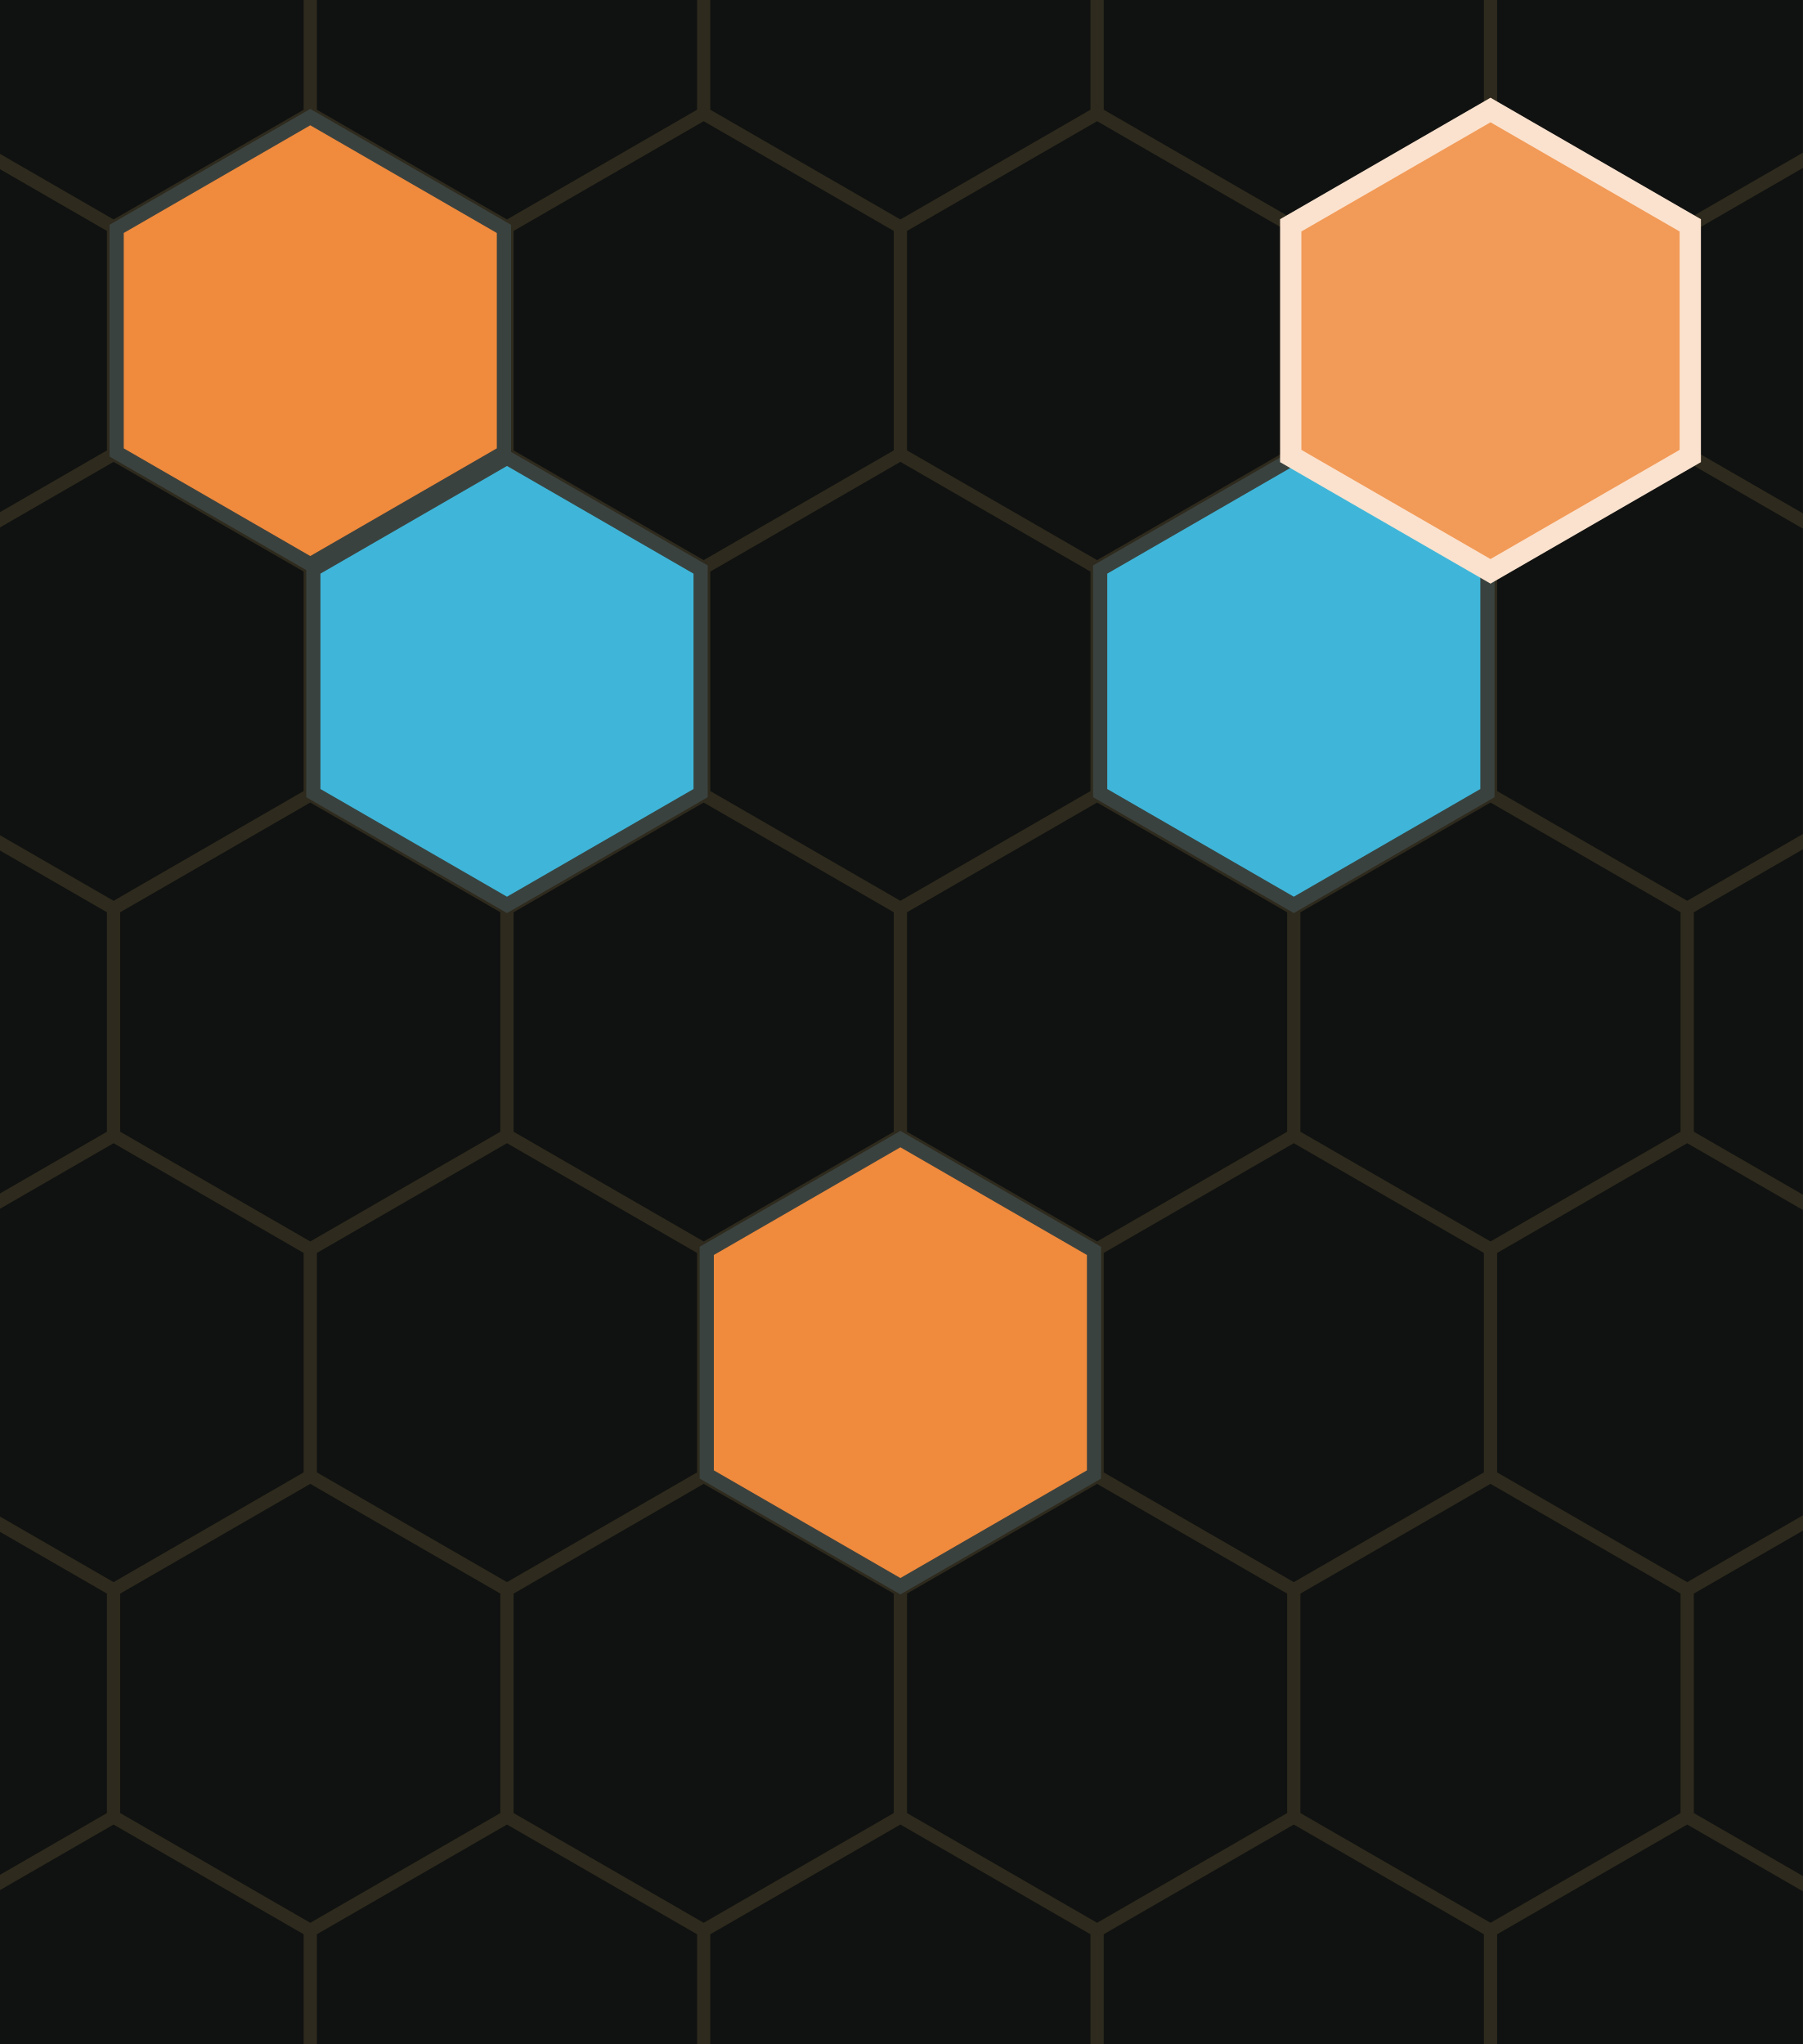
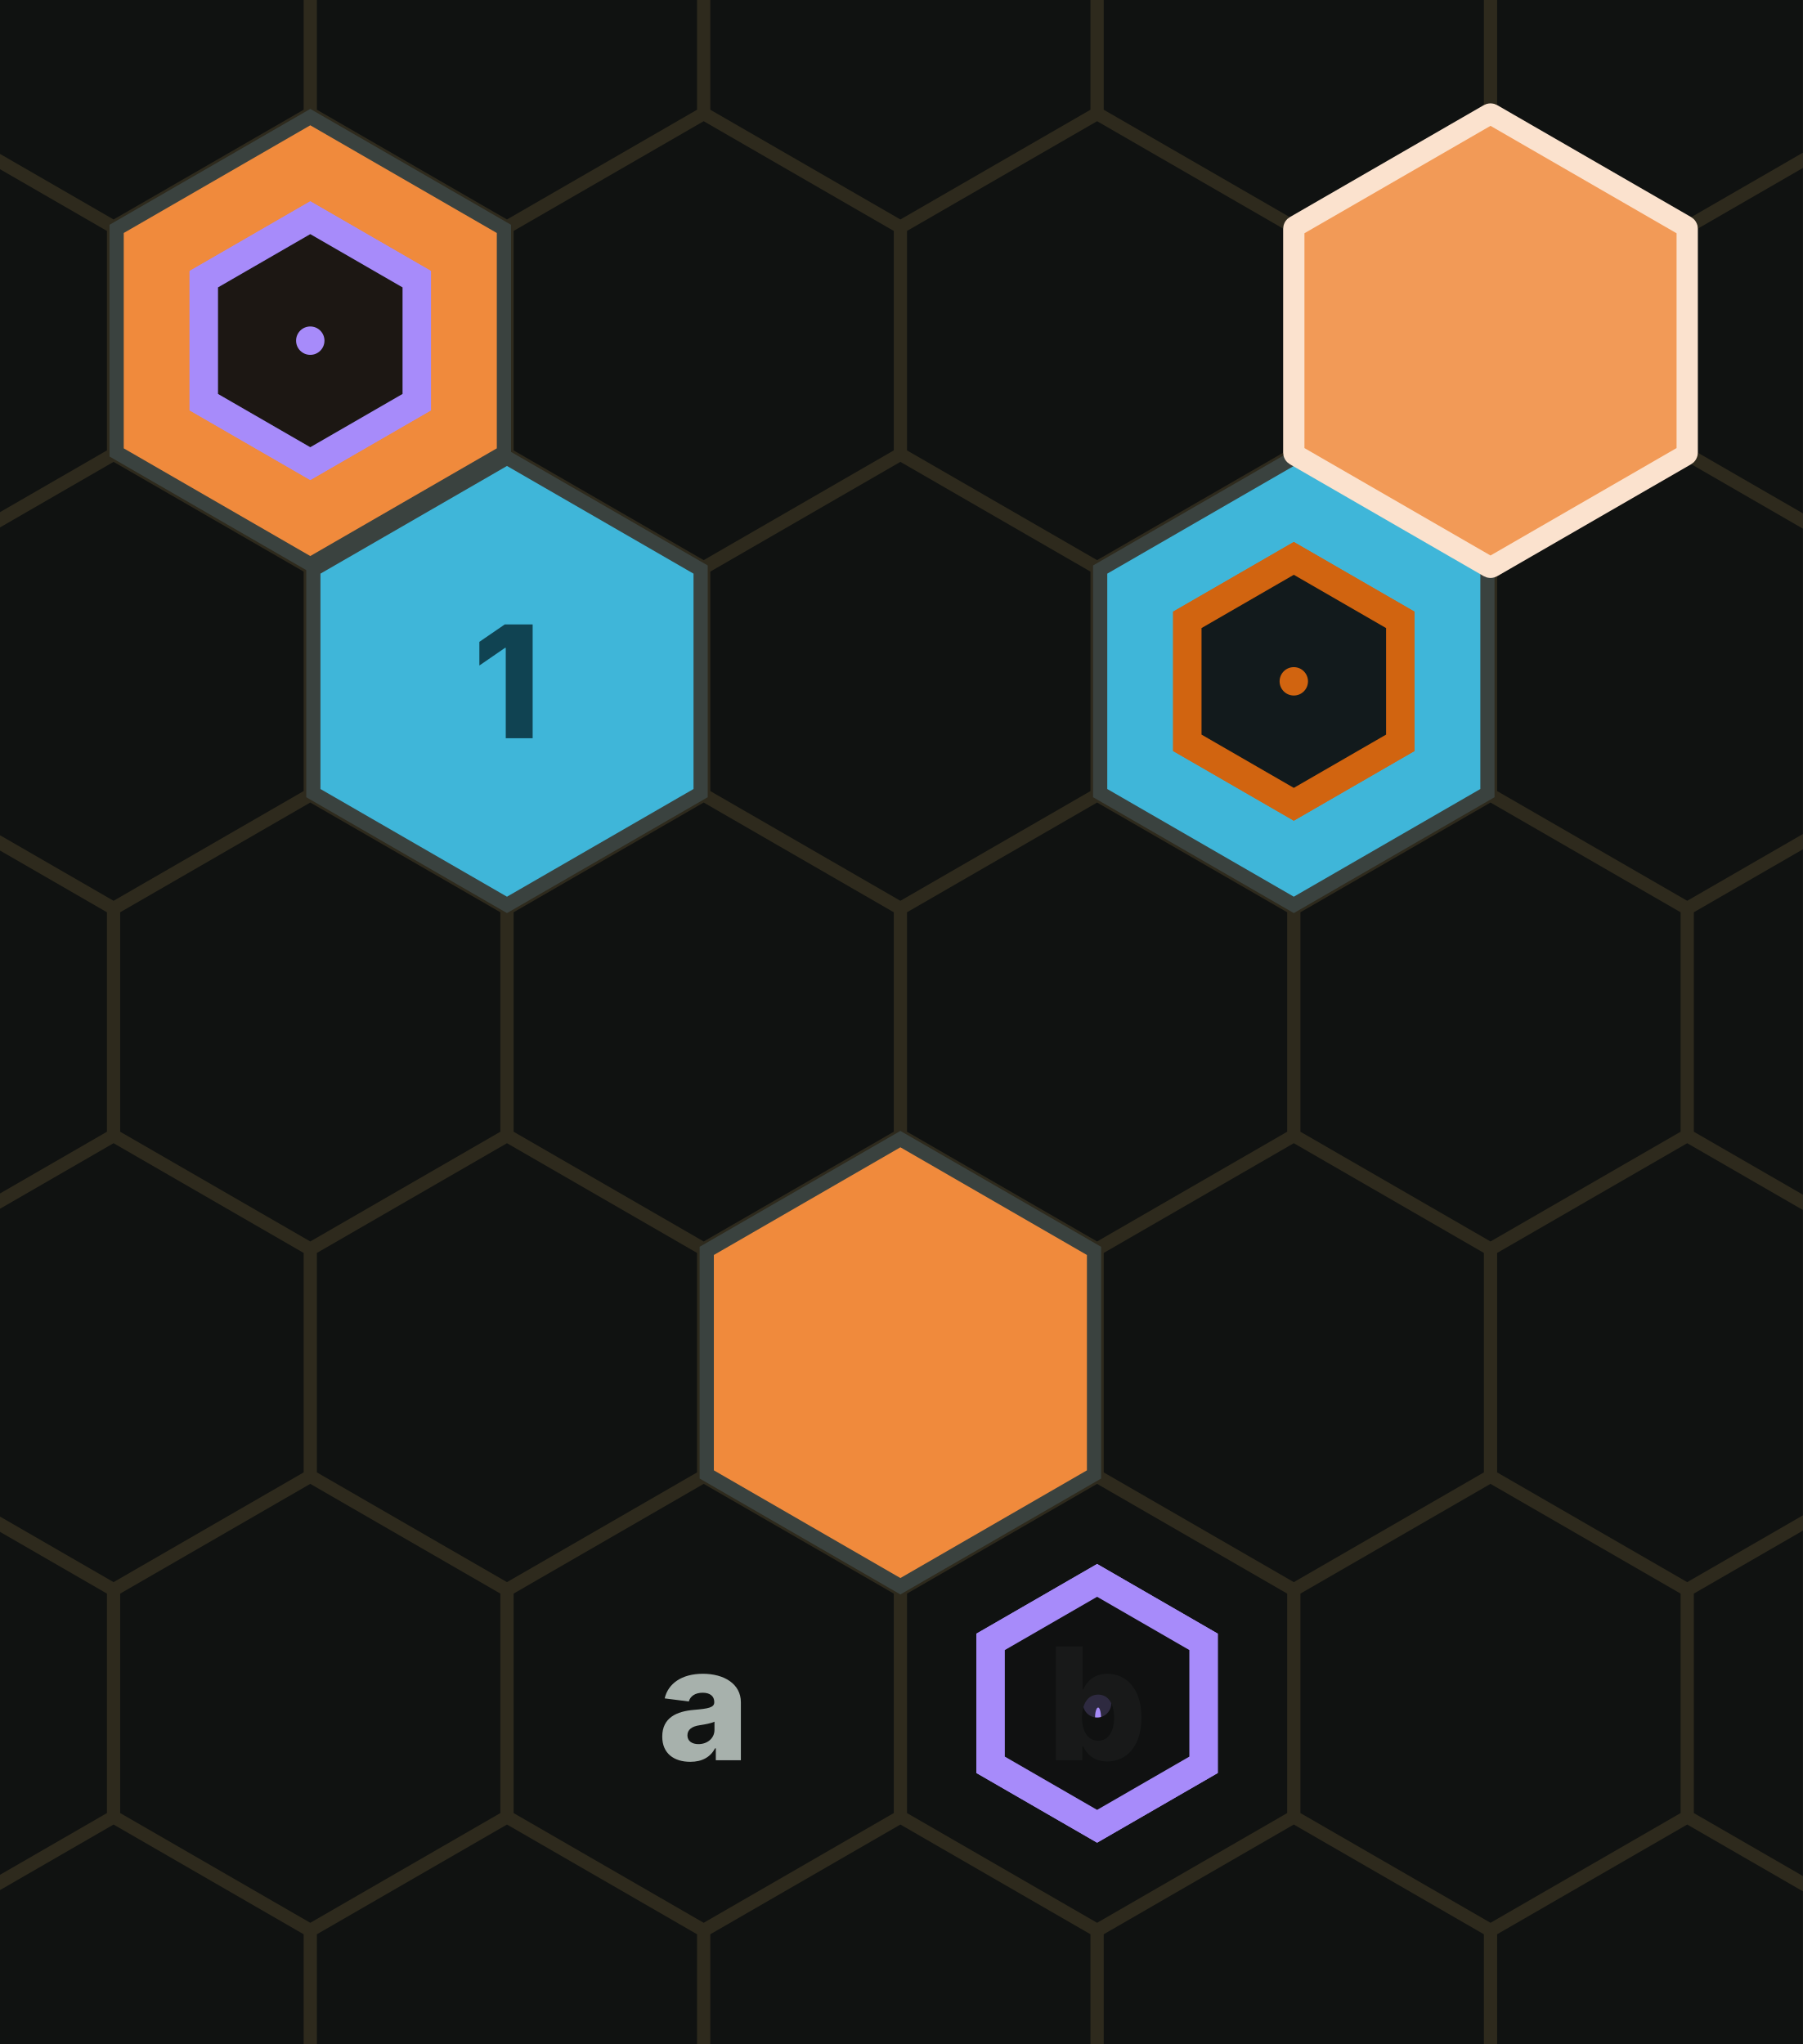
<svg xmlns="http://www.w3.org/2000/svg" viewBox="-87.426 -96.0 508 576">
  <rect x="-87.426" y="-96.0" width="100%" height="100%" fill="rgba(13, 15, 14, 1.0)" />
  <defs>
    <mask x="-87.426" y="-96.0" width="100%" height="100%" id="full-mask" mask-type="luminance" maskUnits="userSpaceOnUse">
      <rect x="-87.426" y="-96.0" width="100%" height="100%" fill="rgba(255, 255, 255, 1.0)" />
+     </mask>
+     <mask x="-87.426" y="-96.0" width="100%" height="100%" id="text-mask-3" mask-type="luminance" maskUnits="userSpaceOnUse">
+       <rect x="-87.426" y="-96.0" width="100%" height="100%" fill="rgba(255, 255, 255, 1.0)" />
+       <text stroke="rgba(51, 51, 51, 1.0)" stroke-width="7.35" stroke-linecap="round" stroke-linejoin="round" font-weight="800" font-family="system-ui, -apple-system, BlinkMacSystemFont, sans-serif" font-size="44.1px" text-anchor="middle" dominant-baseline="central" x="55.426" y="96.0">1</text>
+       <text fill="rgba(0, 0, 0, 1.0)" font-weight="800" font-family="system-ui, -apple-system, BlinkMacSystemFont, sans-serif" font-size="44.1px" text-anchor="middle" dominant-baseline="central" x="55.426" y="96.0">1</text>
+       <text stroke="rgba(51, 51, 51, 1.0)" stroke-width="7.35" stroke-linecap="round" stroke-linejoin="round" font-weight="800" font-family="system-ui, -apple-system, BlinkMacSystemFont, sans-serif" font-size="44.1px" text-anchor="middle" dominant-baseline="central" x="110.851" y="384.0">a</text>
+       <text fill="rgba(0, 0, 0, 1.0)" font-weight="800" font-family="system-ui, -apple-system, BlinkMacSystemFont, sans-serif" font-size="44.1px" text-anchor="middle" dominant-baseline="central" x="110.851" y="384.0">a</text>
+       <text stroke="rgba(51, 51, 51, 1.0)" stroke-width="7.35" stroke-linecap="round" stroke-linejoin="round" font-weight="800" font-family="system-ui, -apple-system, BlinkMacSystemFont, sans-serif" font-size="44.1px" text-anchor="middle" dominant-baseline="central" x="221.703" y="384.0">b</text>
+       <text fill="rgba(0, 0, 0, 1.0)" font-weight="800" font-family="system-ui, -apple-system, BlinkMacSystemFont, sans-serif" font-size="44.1px" text-anchor="middle" dominant-baseline="central" x="221.703" y="384.0">b</text>
    </mask>
  </defs>
  <g mask="url(#full-mask)">
    <polygon points="-0.866,-127.5 -0.866,-64.5 -55.426,-33.0 -109.985,-64.5 -109.985,-127.5 -55.426,-159.0" fill="rgba(16, 18, 17, 1.0)" stroke="rgba(46, 42, 29, 1.0)" stroke-width="2.0" />
    <polygon points="109.985,-127.5 109.985,-64.5 55.426,-33.0 0.866,-64.5 0.866,-127.5 55.426,-159.0" fill="rgba(16, 18, 17, 1.0)" stroke="rgba(46, 42, 29, 1.0)" stroke-width="2.0" />
    <polygon points="220.836,-127.5 220.836,-64.5 166.277,-33.0 111.717,-64.5 111.717,-127.5 166.277,-159.0" fill="rgba(16, 18, 17, 1.0)" stroke="rgba(46, 42, 29, 1.0)" stroke-width="2.0" />
    <polygon points="331.688,-127.5 331.688,-64.5 277.128,-33.0 222.569,-64.5 222.569,-127.5 277.128,-159.0" fill="rgba(16, 18, 17, 1.0)" stroke="rgba(46, 42, 29, 1.0)" stroke-width="2.0" />
    <polygon points="442.539,-127.5 442.539,-64.5 387.979,-33.0 333.42,-64.5 333.42,-127.5 387.979,-159.0" fill="rgba(16, 18, 17, 1.0)" stroke="rgba(46, 42, 29, 1.0)" stroke-width="2.0" />
    <polygon points="-56.292,-31.5 -56.292,31.5 -110.851,63.0 -165.411,31.5 -165.411,-31.5 -110.851,-63.0" fill="rgba(16, 18, 17, 1.0)" stroke="rgba(46, 42, 29, 1.0)" stroke-width="2.0" />
    <polygon points="54.56,-31.5 54.56,31.5 3.857637417314163E-15,63.0 -54.56,31.5 -54.56,-31.5 -1.1572912251942487E-14,-63.0" fill="rgba(240, 138, 60, 1.0)" stroke="rgba(46, 42, 29, 1.0)" stroke-width="2.0" />
    <polygon points="165.411,-31.5 165.411,31.5 110.851,63.0 56.292,31.5 56.292,-31.5 110.851,-63.0" fill="rgba(16, 18, 17, 1.0)" stroke="rgba(46, 42, 29, 1.0)" stroke-width="2.0" />
    <polygon points="276.262,-31.5 276.262,31.5 221.703,63.0 167.143,31.5 167.143,-31.5 221.703,-63.0" fill="rgba(16, 18, 17, 1.0)" stroke="rgba(46, 42, 29, 1.0)" stroke-width="2.0" />
    <polygon points="387.113,-31.5 387.113,31.5 332.554,63.0 277.994,31.5 277.994,-31.5 332.554,-63.0" fill="rgba(240, 138, 60, 1.0)" stroke="rgba(46, 42, 29, 1.0)" stroke-width="2.0" />
    <polygon points="497.965,-31.5 497.965,31.5 443.405,63.0 388.845,31.5 388.845,-31.5 443.405,-63.0" fill="rgba(16, 18, 17, 1.0)" stroke="rgba(46, 42, 29, 1.0)" stroke-width="2.0" />
    <polygon points="-0.866,64.5 -0.866,127.5 -55.426,159.0 -109.985,127.5 -109.985,64.5 -55.426,33.0" fill="rgba(16, 18, 17, 1.0)" stroke="rgba(46, 42, 29, 1.0)" stroke-width="2.0" />
    <polygon points="109.985,64.5 109.985,127.5 55.426,159.0 0.866,127.5 0.866,64.5 55.426,33.0" fill="rgba(63, 182, 217, 1.0)" stroke="rgba(46, 42, 29, 1.0)" stroke-width="2.0" />
+     <text fill="rgba(16, 67, 82, 1.0)" font-weight="800" font-family="system-ui, -apple-system, BlinkMacSystemFont, sans-serif" font-size="44.1px" text-anchor="middle" dominant-baseline="central" x="55.426" y="96.0">1</text>
    <polygon points="220.836,64.5 220.836,127.5 166.277,159.0 111.717,127.5 111.717,64.5 166.277,33.0" fill="rgba(16, 18, 17, 1.0)" stroke="rgba(46, 42, 29, 1.0)" stroke-width="2.0" />
    <polygon points="331.688,64.5 331.688,127.5 277.128,159.0 222.569,127.5 222.569,64.5 277.128,33.0" fill="rgba(63, 182, 217, 1.0)" stroke="rgba(46, 42, 29, 1.0)" stroke-width="2.0" />
    <polygon points="442.539,64.5 442.539,127.5 387.979,159.0 333.42,127.5 333.42,64.5 387.979,33.0" fill="rgba(16, 18, 17, 1.0)" stroke="rgba(46, 42, 29, 1.0)" stroke-width="2.0" />
    <polygon points="-56.292,160.5 -56.292,223.5 -110.851,255.0 -165.411,223.5 -165.411,160.5 -110.851,129.0" fill="rgba(16, 18, 17, 1.0)" stroke="rgba(46, 42, 29, 1.0)" stroke-width="2.0" />
    <polygon points="54.56,160.5 54.56,223.5 3.857637417314163E-15,255.0 -54.56,223.5 -54.56,160.5 -1.1572912251942487E-14,129.0" fill="rgba(16, 18, 17, 1.0)" stroke="rgba(46, 42, 29, 1.0)" stroke-width="2.0" />
    <polygon points="165.411,160.5 165.411,223.5 110.851,255.0 56.292,223.5 56.292,160.5 110.851,129.0" fill="rgba(16, 18, 17, 1.0)" stroke="rgba(46, 42, 29, 1.0)" stroke-width="2.0" />
    <polygon points="276.262,160.5 276.262,223.5 221.703,255.0 167.143,223.5 167.143,160.5 221.703,129.0" fill="rgba(16, 18, 17, 1.0)" stroke="rgba(46, 42, 29, 1.0)" stroke-width="2.0" />
    <polygon points="387.113,160.5 387.113,223.5 332.554,255.0 277.994,223.5 277.994,160.5 332.554,129.0" fill="rgba(16, 18, 17, 1.0)" stroke="rgba(46, 42, 29, 1.0)" stroke-width="2.0" />
    <polygon points="497.965,160.5 497.965,223.5 443.405,255.0 388.845,223.5 388.845,160.5 443.405,129.0" fill="rgba(16, 18, 17, 1.0)" stroke="rgba(46, 42, 29, 1.0)" stroke-width="2.0" />
    <polygon points="-0.866,256.5 -0.866,319.5 -55.426,351.0 -109.985,319.5 -109.985,256.5 -55.426,225.0" fill="rgba(16, 18, 17, 1.0)" stroke="rgba(46, 42, 29, 1.0)" stroke-width="2.0" />
    <polygon points="109.985,256.5 109.985,319.5 55.426,351.0 0.866,319.5 0.866,256.5 55.426,225.0" fill="rgba(16, 18, 17, 1.0)" stroke="rgba(46, 42, 29, 1.0)" stroke-width="2.0" />
    <polygon points="220.836,256.5 220.836,319.5 166.277,351.0 111.717,319.5 111.717,256.5 166.277,225.0" fill="rgba(240, 138, 60, 1.0)" stroke="rgba(46, 42, 29, 1.0)" stroke-width="2.0" />
    <polygon points="331.688,256.5 331.688,319.5 277.128,351.0 222.569,319.5 222.569,256.5 277.128,225.0" fill="rgba(16, 18, 17, 1.0)" stroke="rgba(46, 42, 29, 1.0)" stroke-width="2.0" />
    <polygon points="442.539,256.5 442.539,319.5 387.979,351.0 333.42,319.5 333.42,256.5 387.979,225.0" fill="rgba(16, 18, 17, 1.0)" stroke="rgba(46, 42, 29, 1.0)" stroke-width="2.0" />
    <polygon points="-56.292,352.5 -56.292,415.5 -110.851,447.0 -165.411,415.5 -165.411,352.5 -110.851,321.0" fill="rgba(16, 18, 17, 1.0)" stroke="rgba(46, 42, 29, 1.0)" stroke-width="2.0" />
    <polygon points="54.56,352.5 54.56,415.5 3.857637417314163E-15,447.0 -54.56,415.5 -54.56,352.5 -1.1572912251942487E-14,321.0" fill="rgba(16, 18, 17, 1.0)" stroke="rgba(46, 42, 29, 1.0)" stroke-width="2.0" />
    <polygon points="165.411,352.5 165.411,415.5 110.851,447.0 56.292,415.5 56.292,352.5 110.851,321.0" fill="rgba(16, 18, 17, 1.0)" stroke="rgba(46, 42, 29, 1.0)" stroke-width="2.0" />
+     <text fill="rgba(167, 177, 172, 1.0)" font-weight="800" font-family="system-ui, -apple-system, BlinkMacSystemFont, sans-serif" font-size="44.1px" text-anchor="middle" dominant-baseline="central" x="110.851" y="384.0">a</text>
    <polygon points="276.262,352.5 276.262,415.5 221.703,447.0 167.143,415.5 167.143,352.5 221.703,321.0" fill="rgba(16, 18, 17, 1.0)" stroke="rgba(46, 42, 29, 1.0)" stroke-width="2.0" />
+     <text fill="rgba(167, 177, 172, 1.0)" font-weight="800" font-family="system-ui, -apple-system, BlinkMacSystemFont, sans-serif" font-size="44.1px" text-anchor="middle" dominant-baseline="central" x="221.703" y="384.0">b</text>
    <polygon points="387.113,352.5 387.113,415.5 332.554,447.0 277.994,415.5 277.994,352.5 332.554,321.0" fill="rgba(16, 18, 17, 1.0)" stroke="rgba(46, 42, 29, 1.0)" stroke-width="2.0" />
    <polygon points="497.965,352.5 497.965,415.5 443.405,447.0 388.845,415.5 388.845,352.5 443.405,321.0" fill="rgba(16, 18, 17, 1.0)" stroke="rgba(46, 42, 29, 1.0)" stroke-width="2.0" />
    <polygon points="-0.866,448.5 -0.866,511.5 -55.426,543.0 -109.985,511.5 -109.985,448.5 -55.426,417.0" fill="rgba(16, 18, 17, 1.0)" stroke="rgba(46, 42, 29, 1.0)" stroke-width="2.0" />
    <polygon points="109.985,448.5 109.985,511.5 55.426,543.0 0.866,511.5 0.866,448.5 55.426,417.0" fill="rgba(16, 18, 17, 1.0)" stroke="rgba(46, 42, 29, 1.0)" stroke-width="2.0" />
    <polygon points="220.836,448.5 220.836,511.5 166.277,543.0 111.717,511.5 111.717,448.5 166.277,417.0" fill="rgba(16, 18, 17, 1.0)" stroke="rgba(46, 42, 29, 1.0)" stroke-width="2.0" />
    <polygon points="331.688,448.5 331.688,511.5 277.128,543.0 222.569,511.5 222.569,448.5 277.128,417.0" fill="rgba(16, 18, 17, 1.0)" stroke="rgba(46, 42, 29, 1.0)" stroke-width="2.0" />
    <polygon points="442.539,448.5 442.539,511.5 387.979,543.0 333.42,511.5 333.42,448.5 387.979,417.0" fill="rgba(16, 18, 17, 1.0)" stroke="rgba(46, 42, 29, 1.0)" stroke-width="2.0" />
    <polygon points="54.56,-31.5 54.56,31.5 3.857637417314163E-15,63.0 -54.56,31.5 -54.56,-31.5 -1.1572912251942487E-14,-63.0" fill="rgba(0, 0, 0, 0.0)" stroke="rgba(58, 66, 63, 1.0)" stroke-width="4.0" />
    <polygon points="109.985,64.5 109.985,127.5 55.426,159.0 0.866,127.5 0.866,64.5 55.426,33.0" fill="rgba(0, 0, 0, 0.0)" stroke="rgba(58, 66, 63, 1.0)" stroke-width="4.0" />
    <polygon points="331.688,64.5 331.688,127.5 277.128,159.0 222.569,127.5 222.569,64.5 277.128,33.0" fill="rgba(0, 0, 0, 0.0)" stroke="rgba(58, 66, 63, 1.0)" stroke-width="4.0" />
    <polygon points="220.836,256.5 220.836,319.5 166.277,351.0 111.717,319.5 111.717,256.5 166.277,225.0" fill="rgba(0, 0, 0, 0.0)" stroke="rgba(58, 66, 63, 1.0)" stroke-width="4.0" />
-     <polygon points="388.845,-32.5 388.845,32.5 332.554,65.0 276.262,32.5 276.262,-32.5 332.554,-65.0" fill="rgba(251, 226, 206, 0.188)" stroke="rgba(251, 226, 206, 1.0)" stroke-width="6.0" />
+     <path d="M 387.979 -31.5 L 387.979 31.5 Q 387.979 32 387.546 32.25 L 332.987 63.75 Q 332.554 64.0 332.121 63.75 L 277.561 32.25 Q 277.128 32 277.128 31.5 L 277.128 -31.5 Q 277.128 -32 277.561 -32.25 L 332.121 -63.75 Q 332.554 -64.0 332.987 -63.75 L 387.546 -32.25 Q 387.979 -32 387.979 -31.5 Z" fill="rgba(251, 226, 206, 0.188)" stroke="rgba(251, 226, 206, 1.0)" stroke-width="6.0" />
+     <polygon points="30.008,-17.325 30.008,17.325 2.1217005795227897E-15,34.65 -30.008,17.325 -30.008,-17.325 -6.365101738568369E-15,-34.65" fill="rgba(16, 18, 17, 0.769)" stroke="rgba(167, 139, 250, 1.0)" stroke-width="8.0" />
+     <polygon points="30.008,-17.325 30.008,17.325 2.1217005795227897E-15,34.65 -30.008,17.325 -30.008,-17.325 -6.365101738568369E-15,-34.65" fill="rgba(16, 18, 17, 0.769)" stroke="rgba(167, 139, 250, 1.0)" stroke-width="8.0" />
+     <circle cx="0.0" cy="0.0" fill="rgba(167, 139, 250, 1.0)" r="4.0" mask="url(#text-mask-3)" />
+     <polygon points="307.136,78.675 307.136,113.325 277.128,130.65 247.12,113.325 247.12,78.675 277.128,61.35" fill="rgba(16, 18, 17, 0.769)" stroke="rgba(209, 100, 16, 1.0)" stroke-width="8.0" />
+     <polygon points="307.136,78.675 307.136,113.325 277.128,130.65 247.12,113.325 247.12,78.675 277.128,61.35" fill="rgba(16, 18, 17, 0.769)" stroke="rgba(209, 100, 16, 1.0)" stroke-width="8.0" />
+     <circle cx="277.128" cy="96.0" fill="rgba(209, 100, 16, 1.0)" r="4.0" mask="url(#text-mask-3)" />
+     <polygon points="251.71,366.675 251.71,401.325 221.703,418.65 191.695,401.325 191.695,366.675 221.703,349.35" fill="rgba(16, 18, 17, 0.769)" stroke="rgba(167, 139, 250, 1.0)" stroke-width="8.0" />
+     <polygon points="251.71,366.675 251.71,401.325 221.703,418.65 191.695,401.325 191.695,366.675 221.703,349.35" fill="rgba(16, 18, 17, 0.769)" stroke="rgba(167, 139, 250, 1.0)" stroke-width="8.0" />
+     <circle cx="221.703" cy="384.0" fill="rgba(167, 139, 250, 1.0)" r="4.0" mask="url(#text-mask-3)" />
  </g>
</svg>
